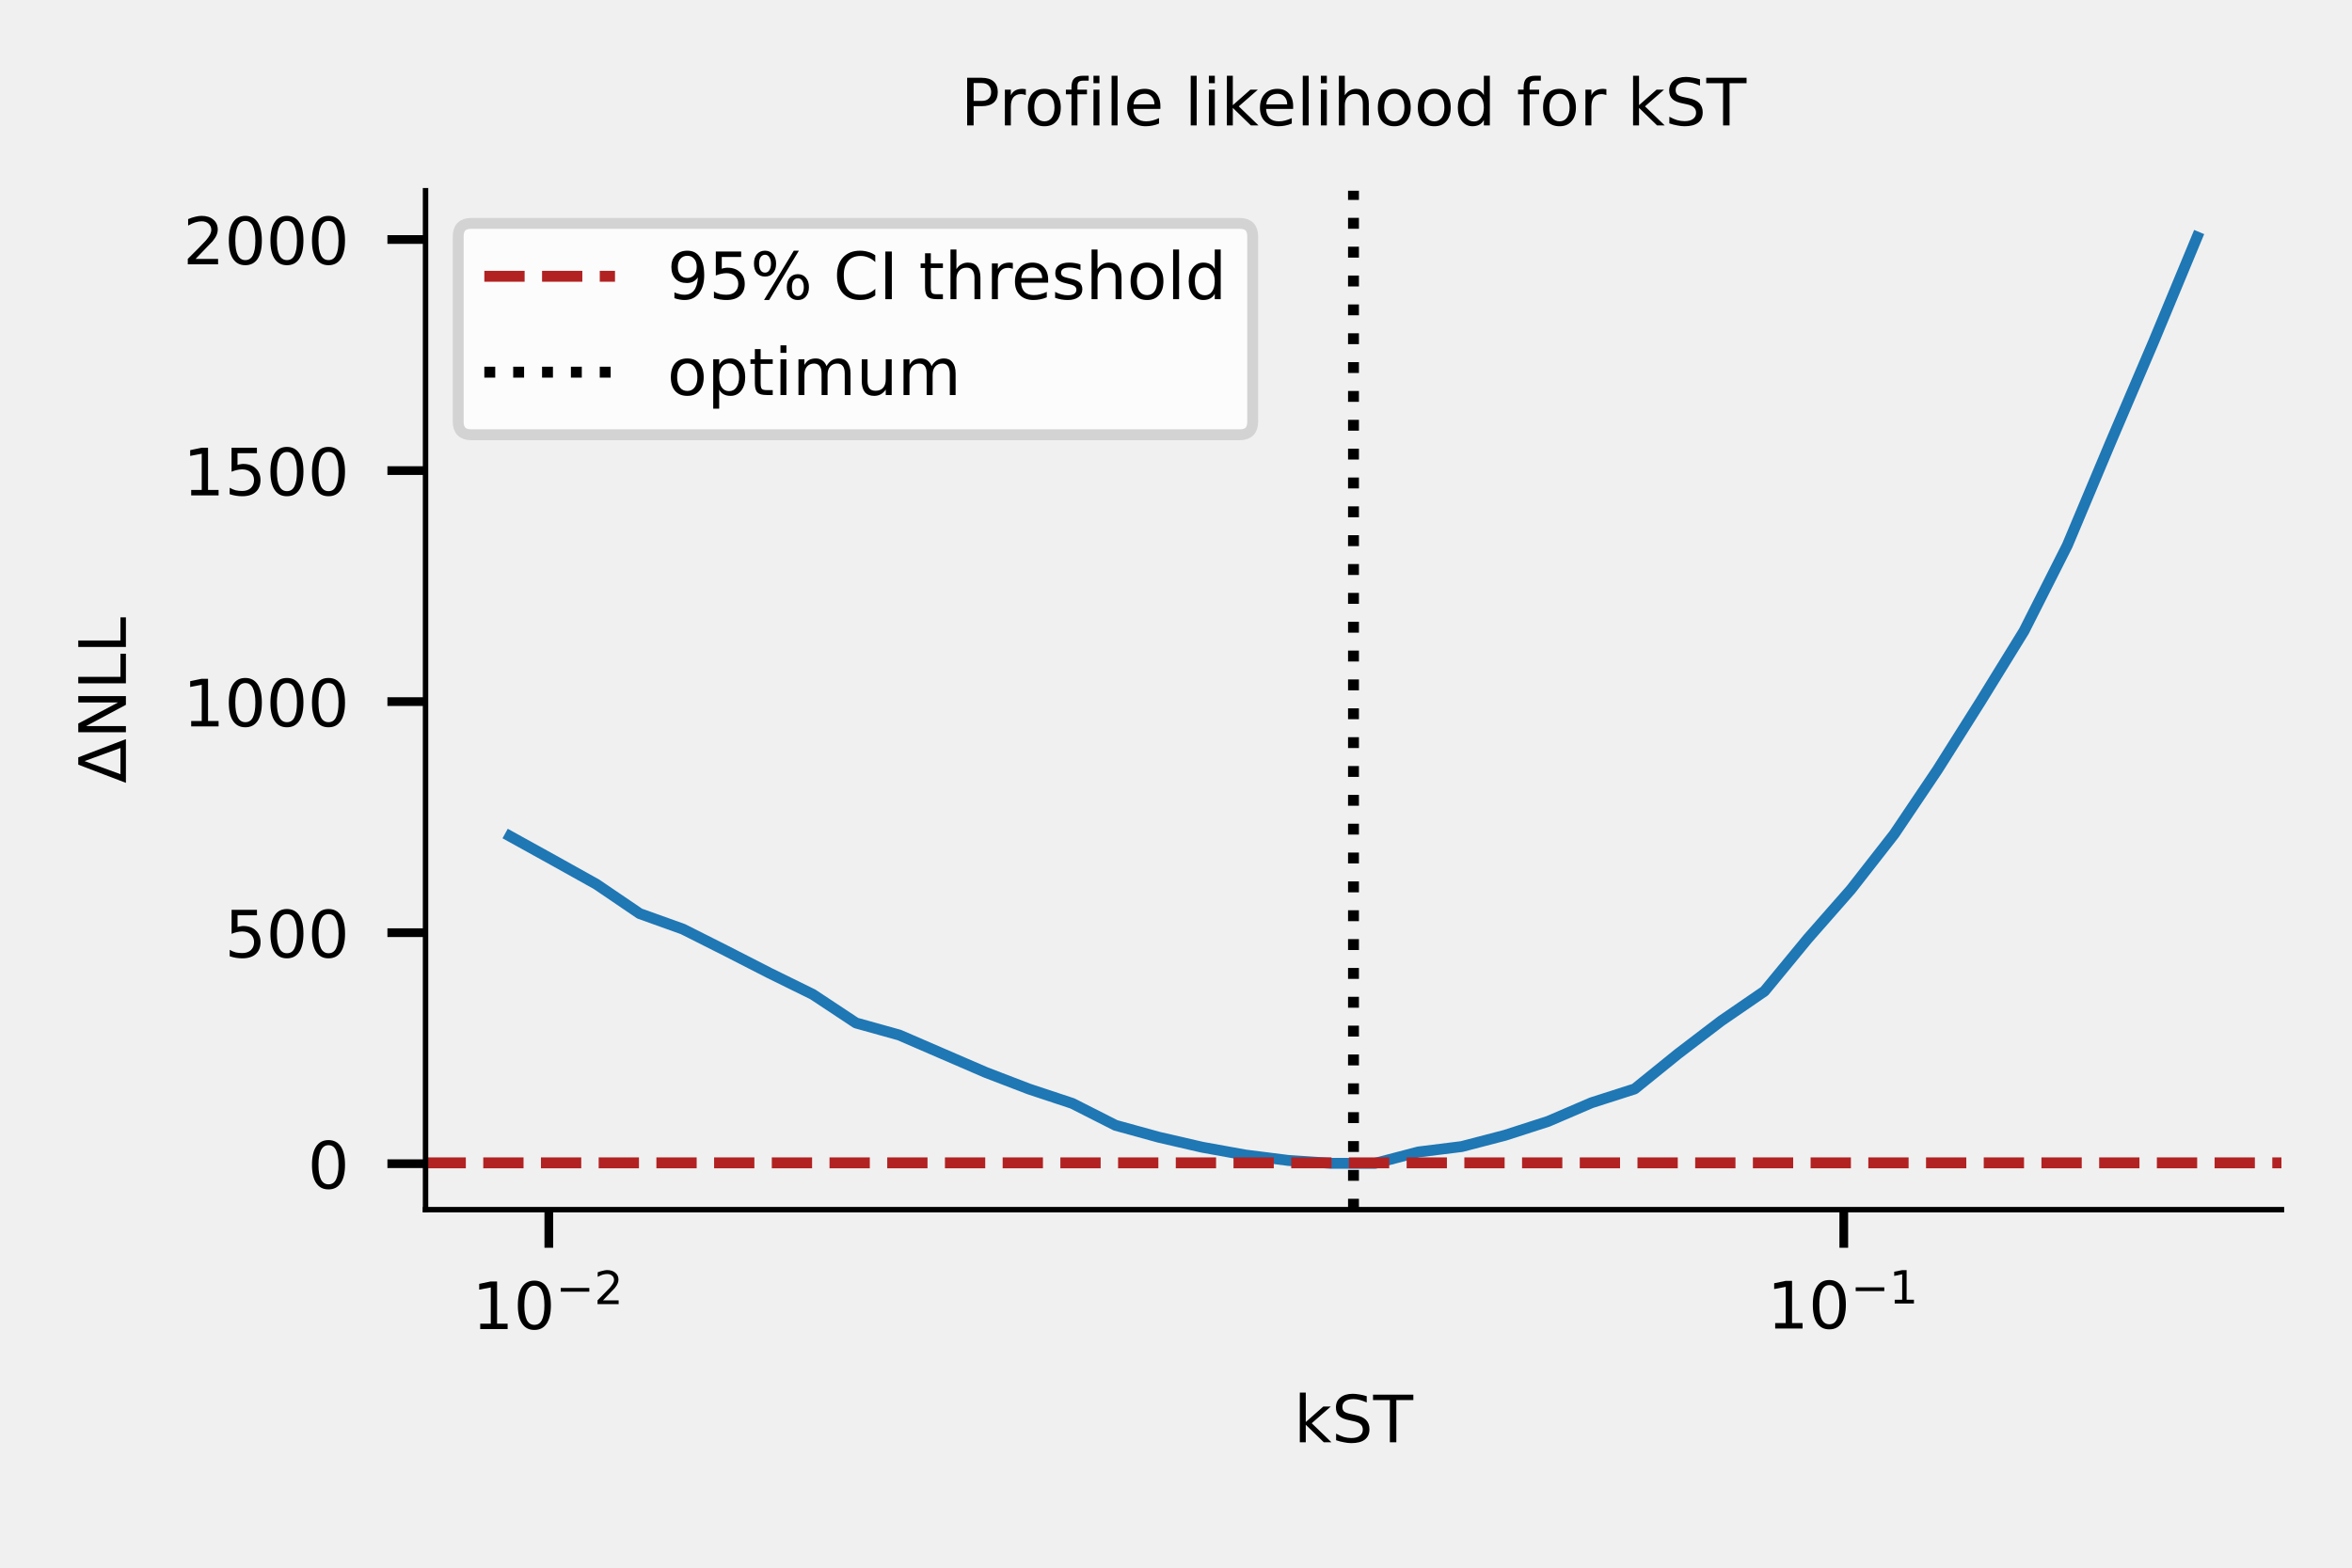
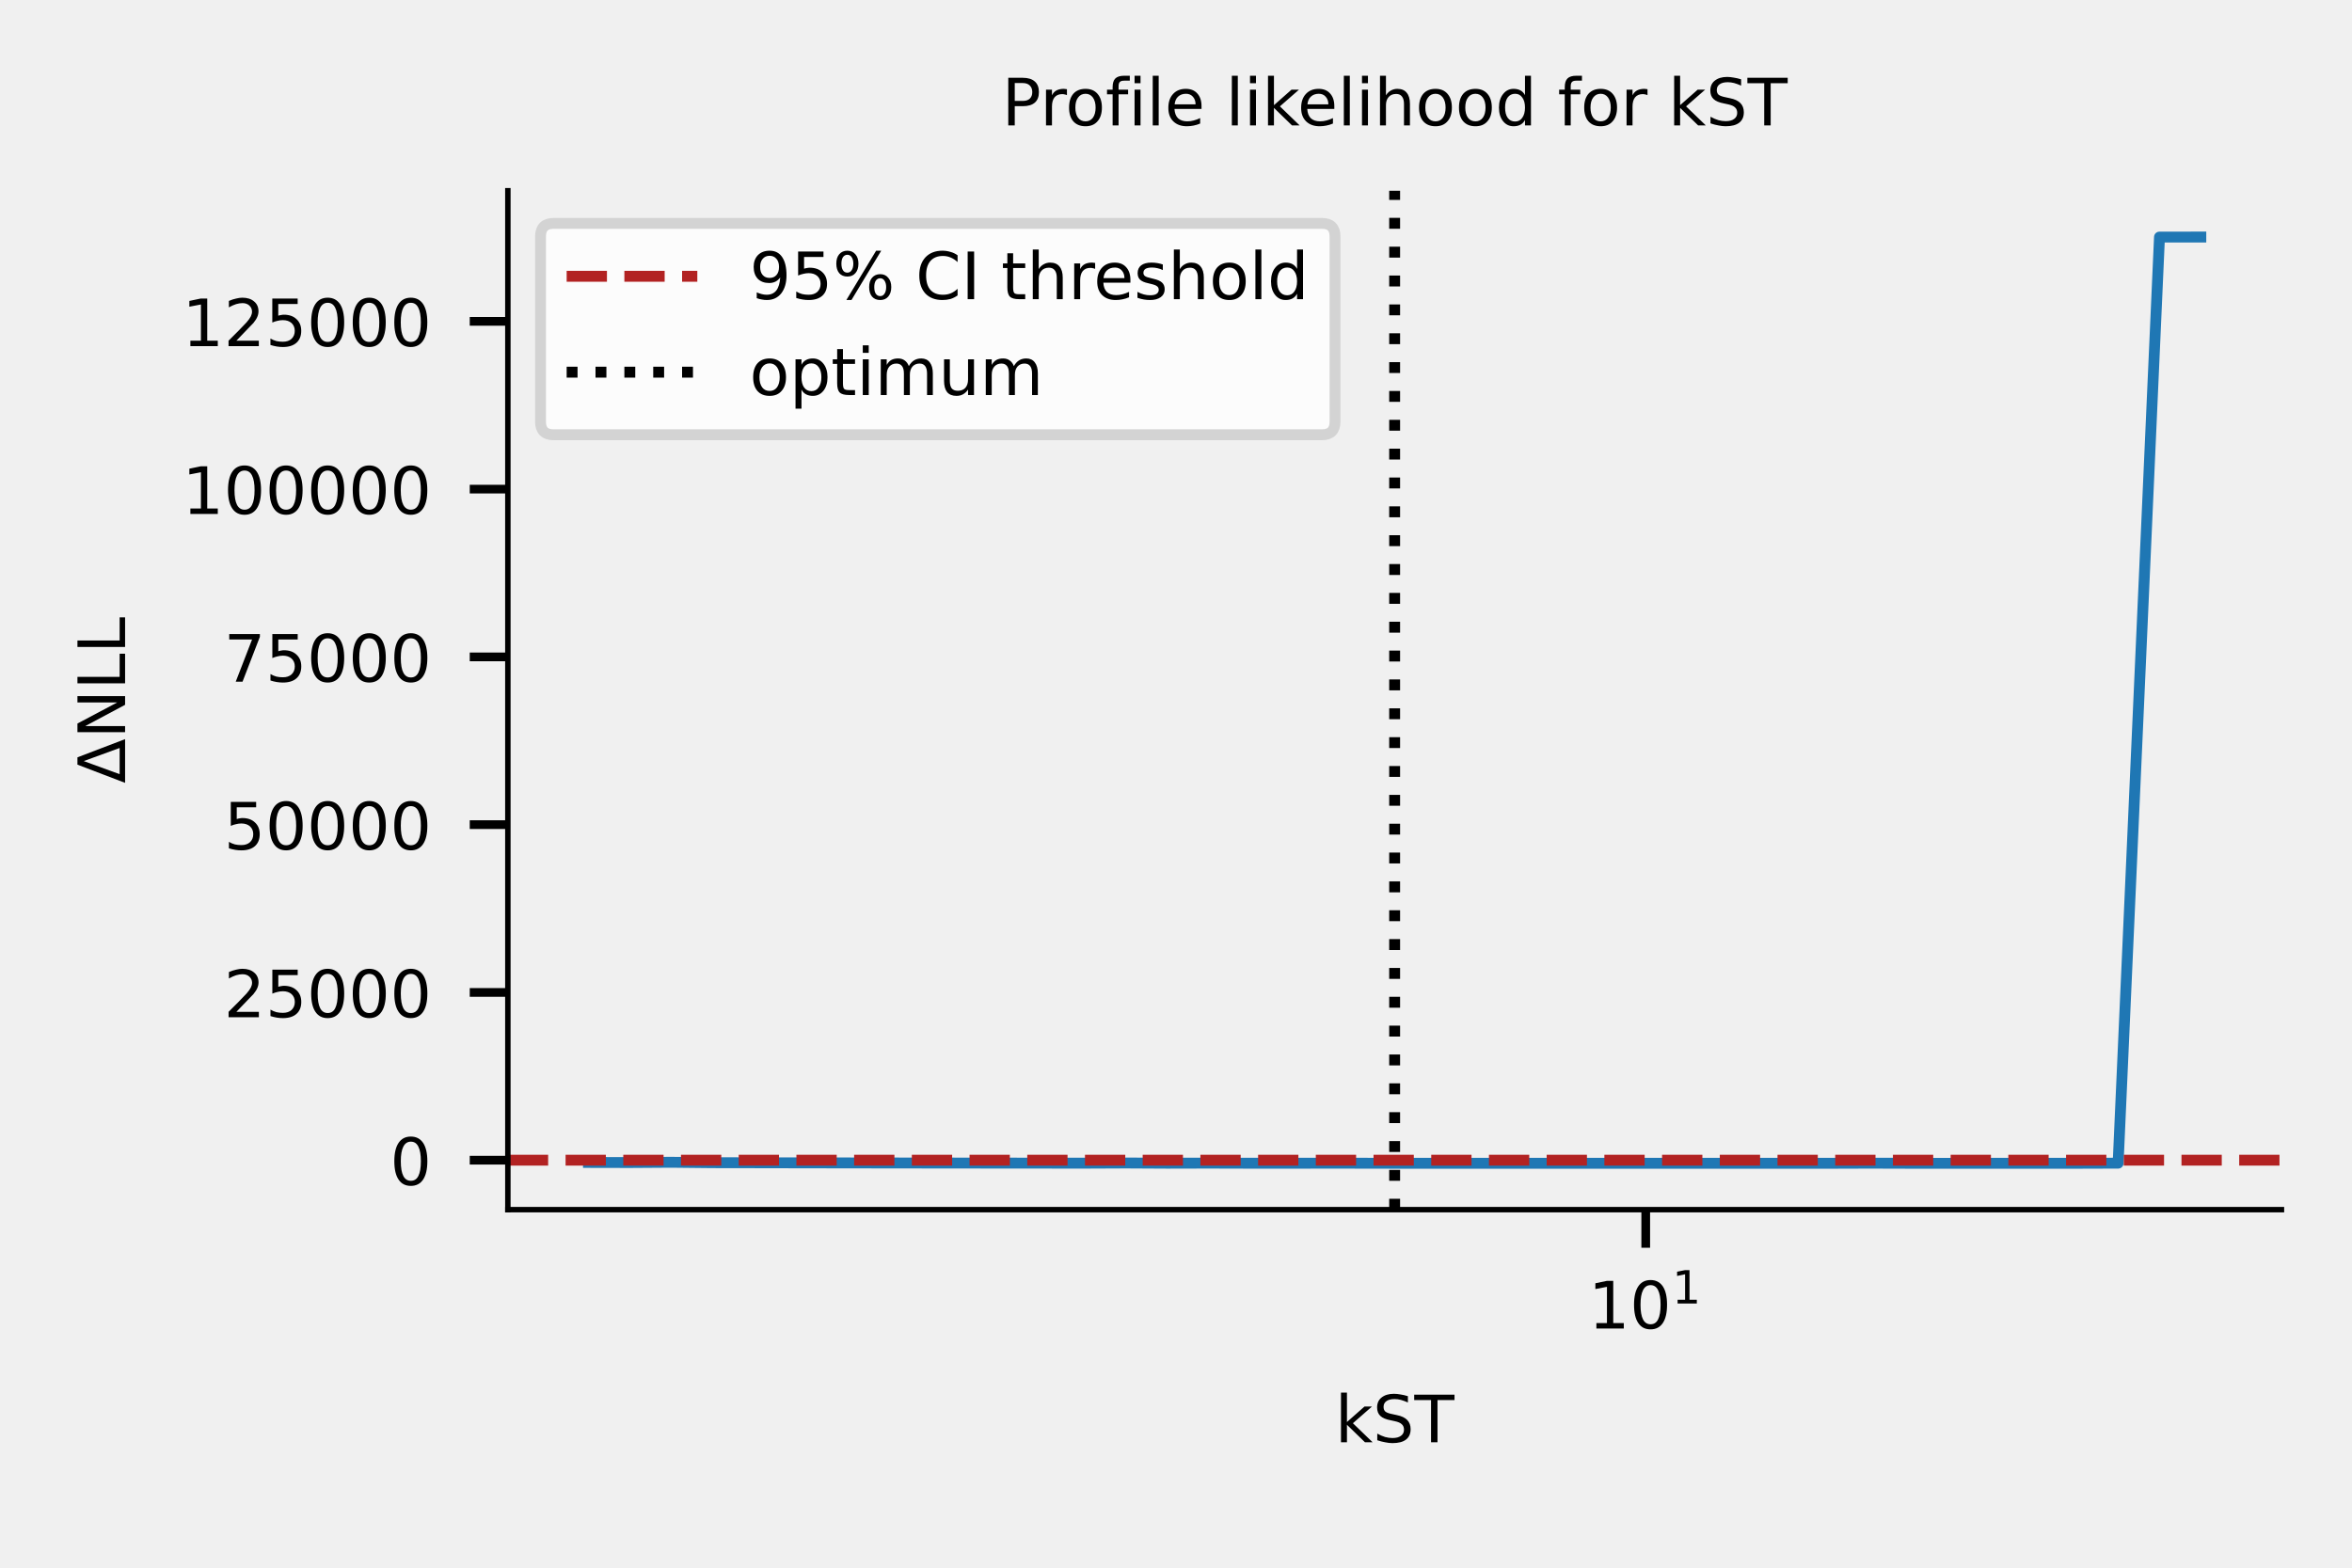
<svg xmlns="http://www.w3.org/2000/svg" xmlns:xlink="http://www.w3.org/1999/xlink" width="216pt" height="144pt" viewBox="0 0 216 144" version="1.1">
  <defs>
    <style type="text/css">*{stroke-linejoin: round; stroke-linecap: butt}</style>
  </defs>
  <g id="figure_1">
    <g id="patch_1">
      <path d="M 0 144  L 216 144  L 216 0  L 0 0  L 0 144  z " style="fill: none" />
    </g>
    <g id="axes_1">
      <g id="patch_2">
-         <path d="M 39.08 111.112  L 209.52 111.112  L 209.52 17.52  L 39.08 17.52  L 39.08 111.112  z " style="fill: none" />
+         <path d="M 46.64 111.112  L 209.52 111.112  L 209.52 17.52  L 46.64 17.52  L 46.64 111.112  z " style="fill: none" />
      </g>
      <g id="matplotlib.axis_1">
        <g id="xtick_1">
          <g id="line2d_1">
            <defs>
-               <path id="md683f9a354" d="M 0 0  L 0 3.5  " style="stroke: #000000; stroke-width: 0.8" />
+               <path id="ma3e0eb6a6e" d="M 0 0  L 0 3.5  " style="stroke: #000000; stroke-width: 0.8" />
            </defs>
            <g>
-               <use xlink:href="#md683f9a354" x="50.402" y="111.112" style="stroke: #000000; stroke-width: 0.8" />
+               <use xlink:href="#ma3e0eb6a6e" x="151.138" y="111.112" style="stroke: #000000; stroke-width: 0.8" />
            </g>
          </g>
          <g id="text_1">
-             <g transform="translate(43.35242 122.6711)">
+             <g transform="translate(145.858 122.6711)">
              <text>
-                 <tspan x="0" y="-0.586" style="font-size: 6px; font-family: 'DejaVu Sans'">1</tspan>
-                 <tspan x="3.817" y="-0.586" style="font-size: 6px; font-family: 'DejaVu Sans'">0</tspan>
-                 <tspan x="7.692" y="-2.883" style="font-size: 4.2px; font-family: 'DejaVu Sans'">−</tspan>
-                 <tspan x="11.211" y="-2.883" style="font-size: 4.2px; font-family: 'DejaVu Sans'">2</tspan>
+                 <tspan x="0" y="-0.641" style="font-size: 6px; font-family: 'DejaVu Sans'">1</tspan>
+                 <tspan x="3.817" y="-0.641" style="font-size: 6px; font-family: 'DejaVu Sans'">0</tspan>
+                 <tspan x="7.692" y="-2.938" style="font-size: 4.2px; font-family: 'DejaVu Sans'">1</tspan>
              </text>
            </g>
          </g>
        </g>
-         <g id="xtick_2">
-           <g id="line2d_2">
-             <g>
-               <use xlink:href="#md683f9a354" x="169.327" y="111.112" style="stroke: #000000; stroke-width: 0.8" />
-             </g>
-           </g>
-           <g id="text_2">
-             <g transform="translate(162.2775 122.6711)">
-               <text>
-                 <tspan x="0" y="-0.641" style="font-size: 6px; font-family: 'DejaVu Sans'">1</tspan>
-                 <tspan x="3.817" y="-0.641" style="font-size: 6px; font-family: 'DejaVu Sans'">0</tspan>
-                 <tspan x="7.692" y="-2.938" style="font-size: 4.2px; font-family: 'DejaVu Sans'">−</tspan>
-                 <tspan x="11.211" y="-2.938" style="font-size: 4.2px; font-family: 'DejaVu Sans'">1</tspan>
-               </text>
-             </g>
-           </g>
-         </g>
+         <g id="xtick_2" />
        <g id="xtick_3" />
        <g id="xtick_4" />
        <g id="xtick_5" />
        <g id="xtick_6" />
        <g id="xtick_7" />
        <g id="xtick_8" />
        <g id="xtick_9" />
        <g id="xtick_10" />
        <g id="xtick_11" />
-         <g id="xtick_12" />
-         <g id="text_3">
-           <text style="font-size: 6px; font-family: 'DejaVu Sans', 'Arial', 'Helvetica', 'Lucida Grande', 'Verdana', 'Geneva', 'Lucid', 'Avant Garde', sans-serif; text-anchor: middle" x="124.3" y="132.478" transform="rotate(-0 124.3 132.4779)">kST</text>
+         <g id="text_2">
+           <text style="font-size: 6px; font-family: 'DejaVu Sans', 'Arial', 'Helvetica', 'Lucida Grande', 'Verdana', 'Geneva', 'Lucid', 'Avant Garde', sans-serif; text-anchor: middle" x="128.08" y="132.478" transform="rotate(-0 128.08 132.4779)">kST</text>
        </g>
      </g>
      <g id="matplotlib.axis_2">
        <g id="ytick_1">
-           <g id="line2d_3">
+           <g id="line2d_2">
            <defs>
-               <path id="ma04f691ff8" d="M 0 0  L -3.5 0  " style="stroke: #000000; stroke-width: 0.8" />
+               <path id="m9220017bda" d="M 0 0  L -3.5 0  " style="stroke: #000000; stroke-width: 0.8" />
            </defs>
            <g>
-               <use xlink:href="#ma04f691ff8" x="39.08" y="106.893" style="stroke: #000000; stroke-width: 0.8" />
+               <use xlink:href="#m9220017bda" x="46.64" y="106.57" style="stroke: #000000; stroke-width: 0.8" />
+             </g>
+           </g>
+           <g id="text_3">
+             <text style="font-size: 6px; font-family: 'DejaVu Sans', 'Arial', 'Helvetica', 'Lucida Grande', 'Verdana', 'Geneva', 'Lucid', 'Avant Garde', sans-serif; text-anchor: end" x="39.64" y="108.85" transform="rotate(-0 39.64 108.8497)">0</text>
+           </g>
+         </g>
+         <g id="ytick_2">
+           <g id="line2d_3">
+             <g>
+               <use xlink:href="#m9220017bda" x="46.64" y="91.16" style="stroke: #000000; stroke-width: 0.8" />
            </g>
          </g>
          <g id="text_4">
-             <text style="font-size: 6px; font-family: 'DejaVu Sans', 'Arial', 'Helvetica', 'Lucida Grande', 'Verdana', 'Geneva', 'Lucid', 'Avant Garde', sans-serif; text-anchor: end" x="32.08" y="109.173" transform="rotate(-0 32.08 109.1728)">0</text>
+             <text style="font-size: 6px; font-family: 'DejaVu Sans', 'Arial', 'Helvetica', 'Lucida Grande', 'Verdana', 'Geneva', 'Lucid', 'Avant Garde', sans-serif; text-anchor: end" x="39.64" y="93.439" transform="rotate(-0 39.64 93.43924)">25000</text>
          </g>
        </g>
-         <g id="ytick_2">
+         <g id="ytick_3">
          <g id="line2d_4">
            <g>
-               <use xlink:href="#ma04f691ff8" x="39.08" y="85.67" style="stroke: #000000; stroke-width: 0.8" />
+               <use xlink:href="#m9220017bda" x="46.64" y="75.749" style="stroke: #000000; stroke-width: 0.8" />
            </g>
          </g>
          <g id="text_5">
-             <text style="font-size: 6px; font-family: 'DejaVu Sans', 'Arial', 'Helvetica', 'Lucida Grande', 'Verdana', 'Geneva', 'Lucid', 'Avant Garde', sans-serif; text-anchor: end" x="32.08" y="87.95" transform="rotate(-0 32.08 87.94956)">500</text>
+             <text style="font-size: 6px; font-family: 'DejaVu Sans', 'Arial', 'Helvetica', 'Lucida Grande', 'Verdana', 'Geneva', 'Lucid', 'Avant Garde', sans-serif; text-anchor: end" x="39.64" y="78.029" transform="rotate(-0 39.64 78.02878)">50000</text>
          </g>
        </g>
-         <g id="ytick_3">
+         <g id="ytick_4">
          <g id="line2d_5">
            <g>
-               <use xlink:href="#ma04f691ff8" x="39.08" y="64.447" style="stroke: #000000; stroke-width: 0.8" />
+               <use xlink:href="#m9220017bda" x="46.64" y="60.339" style="stroke: #000000; stroke-width: 0.8" />
            </g>
          </g>
          <g id="text_6">
-             <text style="font-size: 6px; font-family: 'DejaVu Sans', 'Arial', 'Helvetica', 'Lucida Grande', 'Verdana', 'Geneva', 'Lucid', 'Avant Garde', sans-serif; text-anchor: end" x="32.08" y="66.726" transform="rotate(-0 32.08 66.72634)">1000</text>
+             <text style="font-size: 6px; font-family: 'DejaVu Sans', 'Arial', 'Helvetica', 'Lucida Grande', 'Verdana', 'Geneva', 'Lucid', 'Avant Garde', sans-serif; text-anchor: end" x="39.64" y="62.618" transform="rotate(-0 39.64 62.61831)">75000</text>
          </g>
        </g>
-         <g id="ytick_4">
+         <g id="ytick_5">
          <g id="line2d_6">
            <g>
-               <use xlink:href="#ma04f691ff8" x="39.08" y="43.224" style="stroke: #000000; stroke-width: 0.8" />
+               <use xlink:href="#m9220017bda" x="46.64" y="44.928" style="stroke: #000000; stroke-width: 0.8" />
            </g>
          </g>
          <g id="text_7">
-             <text style="font-size: 6px; font-family: 'DejaVu Sans', 'Arial', 'Helvetica', 'Lucida Grande', 'Verdana', 'Geneva', 'Lucid', 'Avant Garde', sans-serif; text-anchor: end" x="32.08" y="45.503" transform="rotate(-0 32.08 45.50312)">1500</text>
+             <text style="font-size: 6px; font-family: 'DejaVu Sans', 'Arial', 'Helvetica', 'Lucida Grande', 'Verdana', 'Geneva', 'Lucid', 'Avant Garde', sans-serif; text-anchor: end" x="39.64" y="47.208" transform="rotate(-0 39.64 47.20784)">100000</text>
          </g>
        </g>
-         <g id="ytick_5">
+         <g id="ytick_6">
          <g id="line2d_7">
            <g>
-               <use xlink:href="#ma04f691ff8" x="39.08" y="22" style="stroke: #000000; stroke-width: 0.8" />
+               <use xlink:href="#m9220017bda" x="46.64" y="29.518" style="stroke: #000000; stroke-width: 0.8" />
            </g>
          </g>
          <g id="text_8">
-             <text style="font-size: 6px; font-family: 'DejaVu Sans', 'Arial', 'Helvetica', 'Lucida Grande', 'Verdana', 'Geneva', 'Lucid', 'Avant Garde', sans-serif; text-anchor: end" x="32.08" y="24.28" transform="rotate(-0 32.08 24.2799)">2000</text>
+             <text style="font-size: 6px; font-family: 'DejaVu Sans', 'Arial', 'Helvetica', 'Lucida Grande', 'Verdana', 'Geneva', 'Lucid', 'Avant Garde', sans-serif; text-anchor: end" x="39.64" y="31.797" transform="rotate(-0 39.64 31.79737)">125000</text>
          </g>
        </g>
        <g id="text_9">
-           <text style="font-size: 6px; font-family: 'DejaVu Sans', 'Arial', 'Helvetica', 'Lucida Grande', 'Verdana', 'Geneva', 'Lucid', 'Avant Garde', sans-serif; text-anchor: middle" x="11.562" y="64.316" transform="rotate(-90 11.56219 64.316)">ΔNLL</text>
+           <text style="font-size: 6px; font-family: 'DejaVu Sans', 'Arial', 'Helvetica', 'Lucida Grande', 'Verdana', 'Geneva', 'Lucid', 'Avant Garde', sans-serif; text-anchor: middle" x="11.487" y="64.316" transform="rotate(-90 11.48719 64.316)">ΔNLL</text>
        </g>
      </g>
      <g id="line2d_8">
-         <path d="M 46.827 76.806  L 50.8 79.004  L 54.773 81.22  L 58.746 83.919  L 62.719 85.345  L 66.692 87.346  L 70.665 89.381  L 74.638 91.335  L 78.611 93.964  L 82.584 95.072  L 86.557 96.791  L 90.53 98.508  L 94.503 100.034  L 98.476 101.352  L 102.449 103.366  L 106.422 104.46  L 110.395 105.376  L 114.368 106.094  L 118.341 106.595  L 122.314 106.858  L 126.286 106.857  L 130.259 105.814  L 134.232 105.319  L 138.205 104.285  L 142.178 103.003  L 146.151 101.296  L 150.124 100.021  L 154.097 96.805  L 158.07 93.774  L 162.043 91.046  L 166.016 86.222  L 169.989 81.698  L 173.962 76.612  L 177.935 70.707  L 181.908 64.406  L 185.881 57.961  L 189.854 50.1  L 193.827 40.64  L 197.8 31.342  L 201.773 21.774  " clip-path="url(#p115920460e)" style="fill: none; stroke: #1f77b4; stroke-linecap: square" />
+         <path d="M 54.044 106.777  L 57.84 106.785  L 61.637 106.76  L 65.434 106.8  L 69.231 106.806  L 73.027 106.813  L 76.824 106.819  L 80.621 106.824  L 84.418 106.829  L 88.214 106.833  L 92.011 106.837  L 95.808 106.84  L 99.604 106.843  L 103.401 106.827  L 107.198 106.847  L 110.995 106.838  L 114.791 106.848  L 118.588 106.851  L 122.385 106.841  L 126.182 106.851  L 129.978 106.854  L 133.775 106.855  L 137.572 106.855  L 141.369 106.854  L 145.165 106.852  L 148.962 106.855  L 152.759 106.855  L 156.556 106.855  L 160.352 106.855  L 164.149 106.855  L 167.946 106.855  L 171.742 106.843  L 175.539 106.854  L 179.336 106.858  L 183.133 106.853  L 186.929 106.854  L 190.726 106.854  L 194.523 106.842  L 198.32 21.775  L 202.116 21.774  " clip-path="url(#p46d155cf80)" style="fill: none; stroke: #1f77b4; stroke-linecap: square" />
      </g>
      <g id="line2d_9">
-         <path d="M 39.08 106.812  L 209.52 106.812  " clip-path="url(#p115920460e)" style="fill: none; stroke-dasharray: 3.7,1.6; stroke-dashoffset: 0; stroke: #b22222" />
+         <path d="M 46.64 106.569  L 209.52 106.569  " clip-path="url(#p46d155cf80)" style="fill: none; stroke-dasharray: 3.7,1.6; stroke-dashoffset: 0; stroke: #b22222" />
      </g>
      <g id="line2d_10">
-         <path d="M 124.3 111.112  L 124.3 17.52  " clip-path="url(#p115920460e)" style="fill: none; stroke-dasharray: 1,1.65; stroke-dashoffset: 0; stroke: #000000" />
+         <path d="M 128.08 111.112  L 128.08 17.52  " clip-path="url(#p46d155cf80)" style="fill: none; stroke-dasharray: 1,1.65; stroke-dashoffset: 0; stroke: #000000" />
      </g>
      <g id="patch_3">
-         <path d="M 39.08 111.112  L 39.08 17.52  " style="fill: none; stroke: #000000; stroke-width: 0.5; stroke-linejoin: miter; stroke-linecap: square" />
+         <path d="M 46.64 111.112  L 46.64 17.52  " style="fill: none; stroke: #000000; stroke-width: 0.5; stroke-linejoin: miter; stroke-linecap: square" />
      </g>
      <g id="patch_4">
-         <path d="M 39.08 111.112  L 209.52 111.112  " style="fill: none; stroke: #000000; stroke-width: 0.5; stroke-linejoin: miter; stroke-linecap: square" />
+         <path d="M 46.64 111.112  L 209.52 111.112  " style="fill: none; stroke: #000000; stroke-width: 0.5; stroke-linejoin: miter; stroke-linecap: square" />
      </g>
      <g id="text_10">
-         <text style="font-size: 6px; font-family: 'DejaVu Sans', 'Arial', 'Helvetica', 'Lucida Grande', 'Verdana', 'Geneva', 'Lucid', 'Avant Garde', sans-serif; text-anchor: middle" x="124.3" y="11.52" transform="rotate(-0 124.3 11.52)">Profile likelihood for kST</text>
+         <text style="font-size: 6px; font-family: 'DejaVu Sans', 'Arial', 'Helvetica', 'Lucida Grande', 'Verdana', 'Geneva', 'Lucid', 'Avant Garde', sans-serif; text-anchor: middle" x="128.08" y="11.52" transform="rotate(-0 128.08 11.52)">Profile likelihood for kST</text>
      </g>
      <g id="legend_1">
        <g id="patch_5">
-           <path d="M 43.28 39.934  L 113.843 39.934  Q 115.043 39.934 115.043 38.734  L 115.043 21.72  Q 115.043 20.52 113.843 20.52  L 43.28 20.52  Q 42.08 20.52 42.08 21.72  L 42.08 38.734  Q 42.08 39.934 43.28 39.934  z " style="fill: #ffffff; opacity: 0.8; stroke: #cccccc; stroke-linejoin: miter" />
+           <path d="M 50.84 39.934  L 121.403 39.934  Q 122.603 39.934 122.603 38.734  L 122.603 21.72  Q 122.603 20.52 121.403 20.52  L 50.84 20.52  Q 49.64 20.52 49.64 21.72  L 49.64 38.734  Q 49.64 39.934 50.84 39.934  z " style="fill: #ffffff; opacity: 0.8; stroke: #cccccc; stroke-linejoin: miter" />
        </g>
        <g id="line2d_11">
-           <path d="M 44.48 25.379  L 50.48 25.379  L 56.48 25.379  " style="fill: none; stroke-dasharray: 3.7,1.6; stroke-dashoffset: 0; stroke: #b22222" />
+           <path d="M 52.04 25.379  L 58.04 25.379  L 64.04 25.379  " style="fill: none; stroke-dasharray: 3.7,1.6; stroke-dashoffset: 0; stroke: #b22222" />
        </g>
        <g id="text_11">
-           <text style="font-size: 6px; font-family: 'DejaVu Sans', 'Arial', 'Helvetica', 'Lucida Grande', 'Verdana', 'Geneva', 'Lucid', 'Avant Garde', sans-serif; text-anchor: start" x="61.28" y="27.479" transform="rotate(-0 61.28 27.47906)">95% CI threshold</text>
+           <text style="font-size: 6px; font-family: 'DejaVu Sans', 'Arial', 'Helvetica', 'Lucida Grande', 'Verdana', 'Geneva', 'Lucid', 'Avant Garde', sans-serif; text-anchor: start" x="68.84" y="27.479" transform="rotate(-0 68.84 27.47906)">95% CI threshold</text>
        </g>
        <g id="line2d_12">
-           <path d="M 44.48 34.186  L 50.48 34.186  L 56.48 34.186  " style="fill: none; stroke-dasharray: 1,1.65; stroke-dashoffset: 0; stroke: #000000" />
+           <path d="M 52.04 34.186  L 58.04 34.186  L 64.04 34.186  " style="fill: none; stroke-dasharray: 1,1.65; stroke-dashoffset: 0; stroke: #000000" />
        </g>
        <g id="text_12">
-           <text style="font-size: 6px; font-family: 'DejaVu Sans', 'Arial', 'Helvetica', 'Lucida Grande', 'Verdana', 'Geneva', 'Lucid', 'Avant Garde', sans-serif; text-anchor: start" x="61.28" y="36.286" transform="rotate(-0 61.28 36.28594)">optimum</text>
+           <text style="font-size: 6px; font-family: 'DejaVu Sans', 'Arial', 'Helvetica', 'Lucida Grande', 'Verdana', 'Geneva', 'Lucid', 'Avant Garde', sans-serif; text-anchor: start" x="68.84" y="36.286" transform="rotate(-0 68.84 36.28594)">optimum</text>
        </g>
      </g>
    </g>
  </g>
  <defs>
-     <clipPath id="p115920460e">
-       <rect x="39.08" y="17.52" width="170.44" height="93.592" />
+     <clipPath id="p46d155cf80">
+       <rect x="46.64" y="17.52" width="162.88" height="93.592" />
    </clipPath>
  </defs>
</svg>
